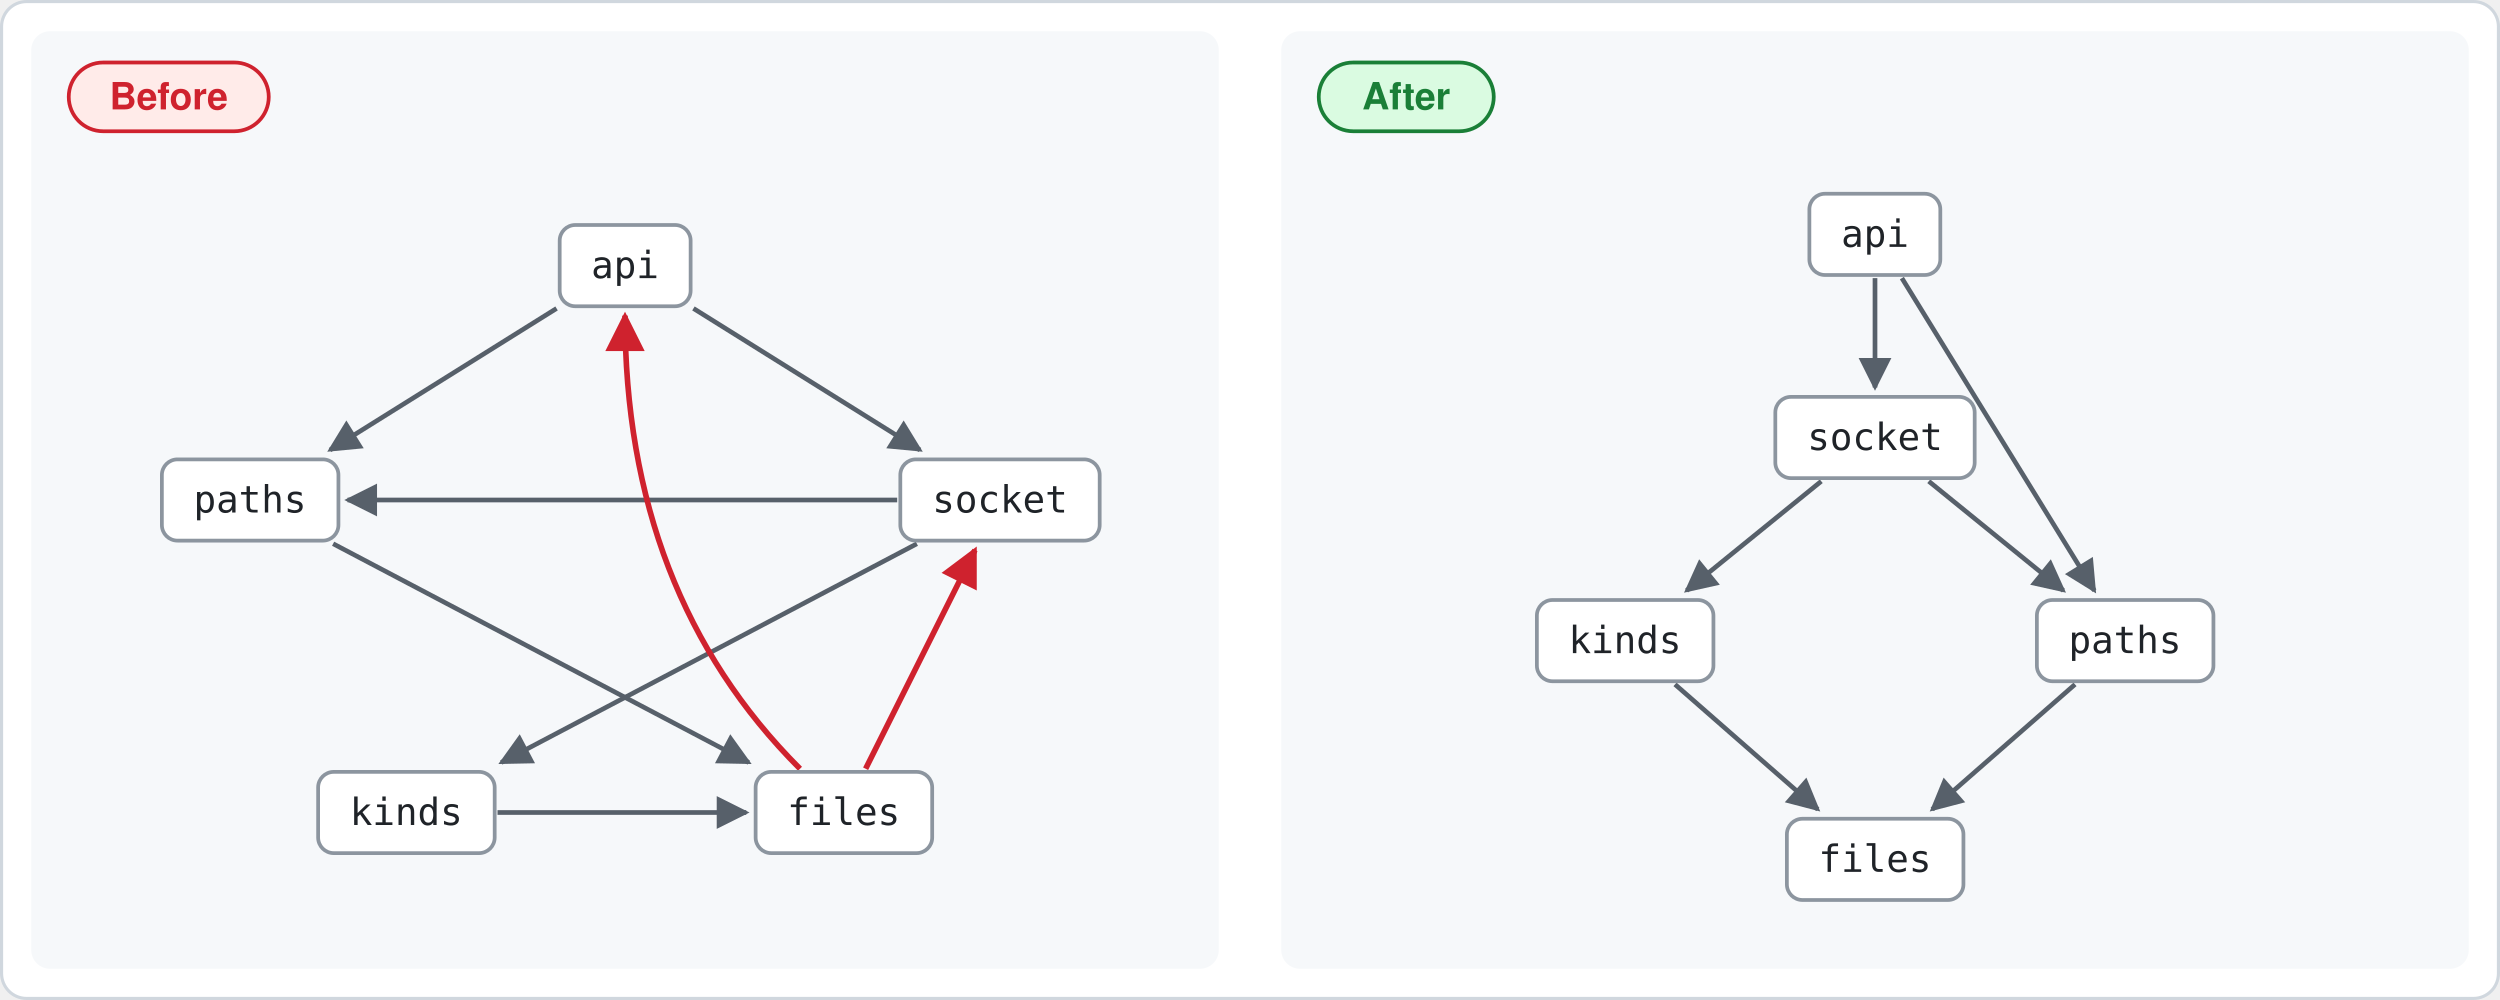
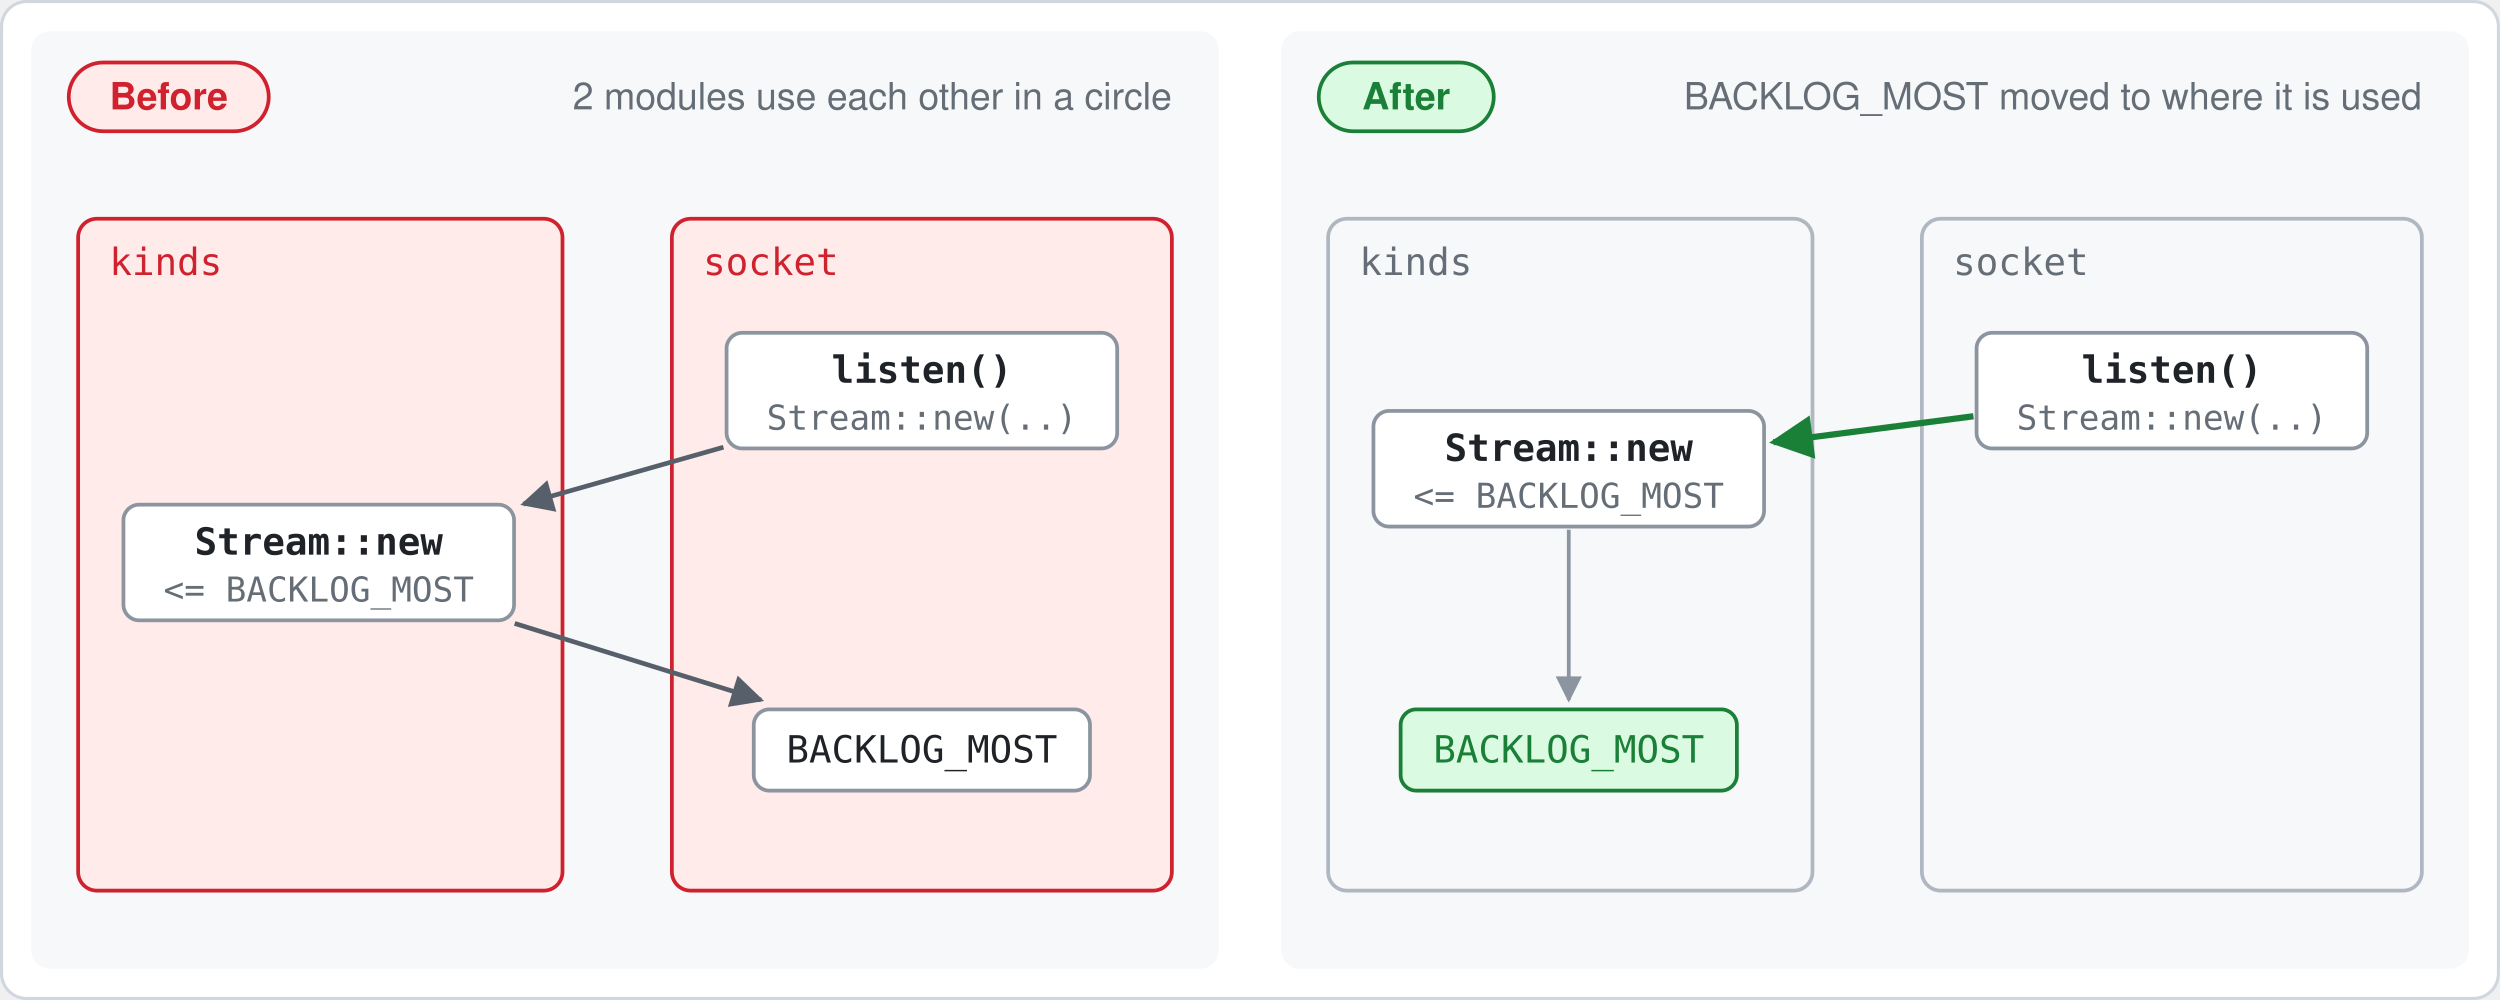
- <svg xmlns="http://www.w3.org/2000/svg" viewBox="0 0 800 320" width="800" height="320" role="img" aria-label="module-cycle: before, five sibling modules use each other in cycles; after, they form layers and every arrow points down">
+ <svg xmlns="http://www.w3.org/2000/svg" viewBox="0 0 800 320" width="800" height="320" role="img" aria-label="module-cycle: before, modules kinds and socket use each other, though listen, Stream::new and BACKLOG_MOST only form a chain; after, BACKLOG_MOST moves into kinds and only socket uses kinds">
  <style>
    text { font-family: -apple-system, BlinkMacSystemFont, "Segoe UI", Helvetica, Arial, sans-serif; font-size: 13px; fill: #1f2328; }
    .mono { font-family: ui-monospace, SFMono-Regular, Menlo, Consolas, monospace; font-size: 12px; }
    .small { font-size: 12px; }
+     .code { font-size: 11px; }
    .muted { fill: #656d76; }
    .bold { font-weight: 600; }
    .canvas { fill: #ffffff; stroke: #d0d7de; }
    .panel { fill: #f6f8fa; }
    .mod { fill: #ffffff; stroke: #8c959f; stroke-width: 1.2; }
    .box { fill: none; stroke: #afb8c1; stroke-width: 1.2; }
    .private { fill: #ffffff; stroke: #8c959f; stroke-width: 1.2; stroke-dasharray: 4 3; }
    .tree { stroke: #afb8c1; stroke-width: 1.5; fill: none; }
    .edge { stroke: #57606a; stroke-width: 1.5; fill: none; }
    .thin { stroke: #8c959f; stroke-width: 1.2; fill: none; }
    .bad { stroke: #cf222e; stroke-width: 1.8; fill: none; }
    .good { stroke: #1a7f37; stroke-width: 2; fill: none; }
    .badtext { fill: #cf222e; }
    .goodtext { fill: #1a7f37; }
    .badbox { fill: #ffebe9; stroke: #cf222e; stroke-width: 1.2; }
    .goodbox { fill: #dafbe1; stroke: #1a7f37; stroke-width: 1.2; }
    .tip-n { fill: #57606a; } .tip-t { fill: #8c959f; } .tip-b { fill: #cf222e; } .tip-g { fill: #1a7f37; }
    @media (prefers-color-scheme: dark) {
      text { fill: #e6edf3; }
      .muted { fill: #8d96a0; }
      .canvas { fill: #0d1117; stroke: #30363d; }
      .panel { fill: #161b22; }
      .mod, .private { fill: #0d1117; stroke: #6e7681; }
      .box, .tree { stroke: #484f58; }
      .edge { stroke: #8d96a0; }
      .thin { stroke: #6e7681; }
      .bad { stroke: #f85149; }
      .good { stroke: #3fb950; }
      .badtext { fill: #f85149; }
      .goodtext { fill: #3fb950; }
      .badbox { fill: #3c1618; stroke: #f85149; }
      .goodbox { fill: #12261e; stroke: #3fb950; }
      .tip-n { fill: #8d96a0; } .tip-t { fill: #6e7681; } .tip-b { fill: #f85149; } .tip-g { fill: #3fb950; }
    }
  </style>
  <defs>
    <marker id="n" viewBox="0 0 10 10" refX="9" refY="5" markerWidth="7" markerHeight="7" orient="auto">
      <path d="M0,0 L10,5 L0,10 z" class="tip-n" />
    </marker>
    <marker id="t" viewBox="0 0 10 10" refX="9" refY="5" markerWidth="7" markerHeight="7" orient="auto">
      <path d="M0,0 L10,5 L0,10 z" class="tip-t" />
    </marker>
    <marker id="b" viewBox="0 0 10 10" refX="9" refY="5" markerWidth="7" markerHeight="7" orient="auto">
      <path d="M0,0 L10,5 L0,10 z" class="tip-b" />
    </marker>
    <marker id="g" viewBox="0 0 10 10" refX="9" refY="5" markerWidth="7" markerHeight="7" orient="auto">
      <path d="M0,0 L10,5 L0,10 z" class="tip-g" />
    </marker>
  </defs>
  <rect class="canvas" x="0.5" y="0.5" width="799" height="319" rx="8" />
  <rect class="panel" x="10" y="10" width="380" height="300" rx="6" />
  <rect class="panel" x="410" y="10" width="380" height="300" rx="6" />
  <rect class="badbox" x="22" y="20" width="64" height="22" rx="11" />
  <text class="bold small badtext" x="54" y="35" text-anchor="middle">Before</text>
  <rect class="goodbox" x="422" y="20" width="56" height="22" rx="11" />
  <text class="bold small goodtext" x="450" y="35" text-anchor="middle">After</text>
-   <path class="edge" d="M221.9,98.7 L294.4,144.0" marker-end="url(#n)" />
-   <path class="edge" d="M178.1,98.7 L105.6,144.0" marker-end="url(#n)" />
-   <path class="edge" d="M293.4,174.0 L160.4,244.0" marker-end="url(#n)" />
-   <path class="edge" d="M159.2,260.0 L238.8,260.0" marker-end="url(#n)" />
-   <path class="edge" d="M287.1,160.0 L111.2,160.0" marker-end="url(#n)" />
-   <path class="edge" d="M106.6,174.0 L239.6,244.0" marker-end="url(#n)" />
-   <path class="bad" d="M277.0,246.0 L312.0,176.0" marker-end="url(#b)" />
-   <path class="bad" d="M256.0,246.0 Q200,190 200.0,101.0" marker-end="url(#b)" />
-   <rect class="mod" x="179.1" y="72.0" width="41.9" height="26" rx="5" />
-   <text class="mono" x="200.0" y="89" text-anchor="middle">api</text>
-   <rect class="mod" x="288.1" y="147.0" width="63.8" height="26" rx="5" />
-   <text class="mono" x="320.0" y="164" text-anchor="middle">socket</text>
-   <rect class="mod" x="241.8" y="247.0" width="56.5" height="26" rx="5" />
-   <text class="mono" x="270.0" y="264" text-anchor="middle">files</text>
-   <rect class="mod" x="101.8" y="247.0" width="56.5" height="26" rx="5" />
-   <text class="mono" x="130.0" y="264" text-anchor="middle">kinds</text>
-   <rect class="mod" x="51.8" y="147.0" width="56.5" height="26" rx="5" />
-   <text class="mono" x="80.0" y="164" text-anchor="middle">paths</text>
-   <path class="edge" d="M600.0,89.0 L600.0,124.0" marker-end="url(#n)" />
-   <path class="edge" d="M608.6,89.0 L670.2,189.0" marker-end="url(#n)" />
-   <path class="edge" d="M582.8,154.0 L539.7,189.0" marker-end="url(#n)" />
-   <path class="edge" d="M617.2,154.0 L660.3,189.0" marker-end="url(#n)" />
-   <path class="edge" d="M536.0,219.0 L581.7,259.0" marker-end="url(#n)" />
-   <path class="edge" d="M664.0,219.0 L618.3,259.0" marker-end="url(#n)" />
-   <rect class="mod" x="579.0" y="62.0" width="41.9" height="26" rx="5" />
-   <text class="mono" x="600.0" y="79" text-anchor="middle">api</text>
-   <rect class="mod" x="568.1" y="127.0" width="63.8" height="26" rx="5" />
-   <text class="mono" x="600.0" y="144" text-anchor="middle">socket</text>
-   <rect class="mod" x="491.8" y="192.0" width="56.5" height="26" rx="5" />
-   <text class="mono" x="520.0" y="209" text-anchor="middle">kinds</text>
-   <rect class="mod" x="651.8" y="192.0" width="56.5" height="26" rx="5" />
-   <text class="mono" x="680.0" y="209" text-anchor="middle">paths</text>
-   <rect class="mod" x="571.8" y="262.0" width="56.5" height="26" rx="5" />
-   <text class="mono" x="600.0" y="279" text-anchor="middle">files</text>
+   <rect class="badbox" x="25" y="70" width="155" height="215" rx="6" />
+   <text class="mono badtext" x="35" y="88">kinds</text>
+   <rect class="badbox" x="215" y="70" width="160" height="215" rx="6" />
+   <text class="mono badtext" x="225" y="88">socket</text>
+   <path class="edge" d="M231.5,143.1 L167.5,161.3" marker-end="url(#n)" />
+   <path class="edge" d="M164.7,199.5 L243.5,224.0" marker-end="url(#n)" />
+   <rect class="mod" x="39.5" y="161.5" width="125.0" height="37" rx="5" />
+   <text class="mono bold" x="102.0" y="177.5" text-anchor="middle">Stream::new</text>
+   <text class="mono code muted" x="102.0" y="192.5" text-anchor="middle">&lt;= BACKLOG_MOST</text>
+   <rect class="mod" x="232.5" y="106.5" width="125.0" height="37" rx="5" />
+   <text class="mono bold" x="295.0" y="122.5" text-anchor="middle">listen()</text>
+   <text class="mono code muted" x="295.0" y="137.5" text-anchor="middle">Stream::new(..)</text>
+   <rect class="mod" x="241.2" y="227.0" width="107.6" height="26" rx="5" />
+   <text class="mono" x="295.0" y="244" text-anchor="middle">BACKLOG_MOST</text>
+   <text class="small muted" x="375" y="35" text-anchor="end">2 modules use each other in a circle</text>
+   <rect class="box" x="425" y="70" width="155" height="215" rx="6" />
+   <text class="mono muted" x="435" y="88">kinds</text>
+   <rect class="box" x="615" y="70" width="160" height="215" rx="6" />
+   <text class="mono muted" x="625" y="88">socket</text>
+   <path class="good" d="M631.5,133.2 L567.5,141.5" marker-end="url(#g)" />
+   <path class="thin" d="M502.0,169.5 L502.0,224.0" marker-end="url(#t)" />
+   <rect class="mod" x="439.5" y="131.5" width="125.0" height="37" rx="5" />
+   <text class="mono bold" x="502.0" y="147.5" text-anchor="middle">Stream::new</text>
+   <text class="mono code muted" x="502.0" y="162.5" text-anchor="middle">&lt;= BACKLOG_MOST</text>
+   <rect class="goodbox" x="448.2" y="227.0" width="107.6" height="26" rx="5" />
+   <text class="mono goodtext" x="502.0" y="244" text-anchor="middle">BACKLOG_MOST</text>
+   <rect class="mod" x="632.5" y="106.5" width="125.0" height="37" rx="5" />
+   <text class="mono bold" x="695.0" y="122.5" text-anchor="middle">listen()</text>
+   <text class="mono code muted" x="695.0" y="137.5" text-anchor="middle">Stream::new(..)</text>
+   <text class="small muted" x="775" y="35" text-anchor="end">BACKLOG_MOST moved to where it is used</text>
</svg>
